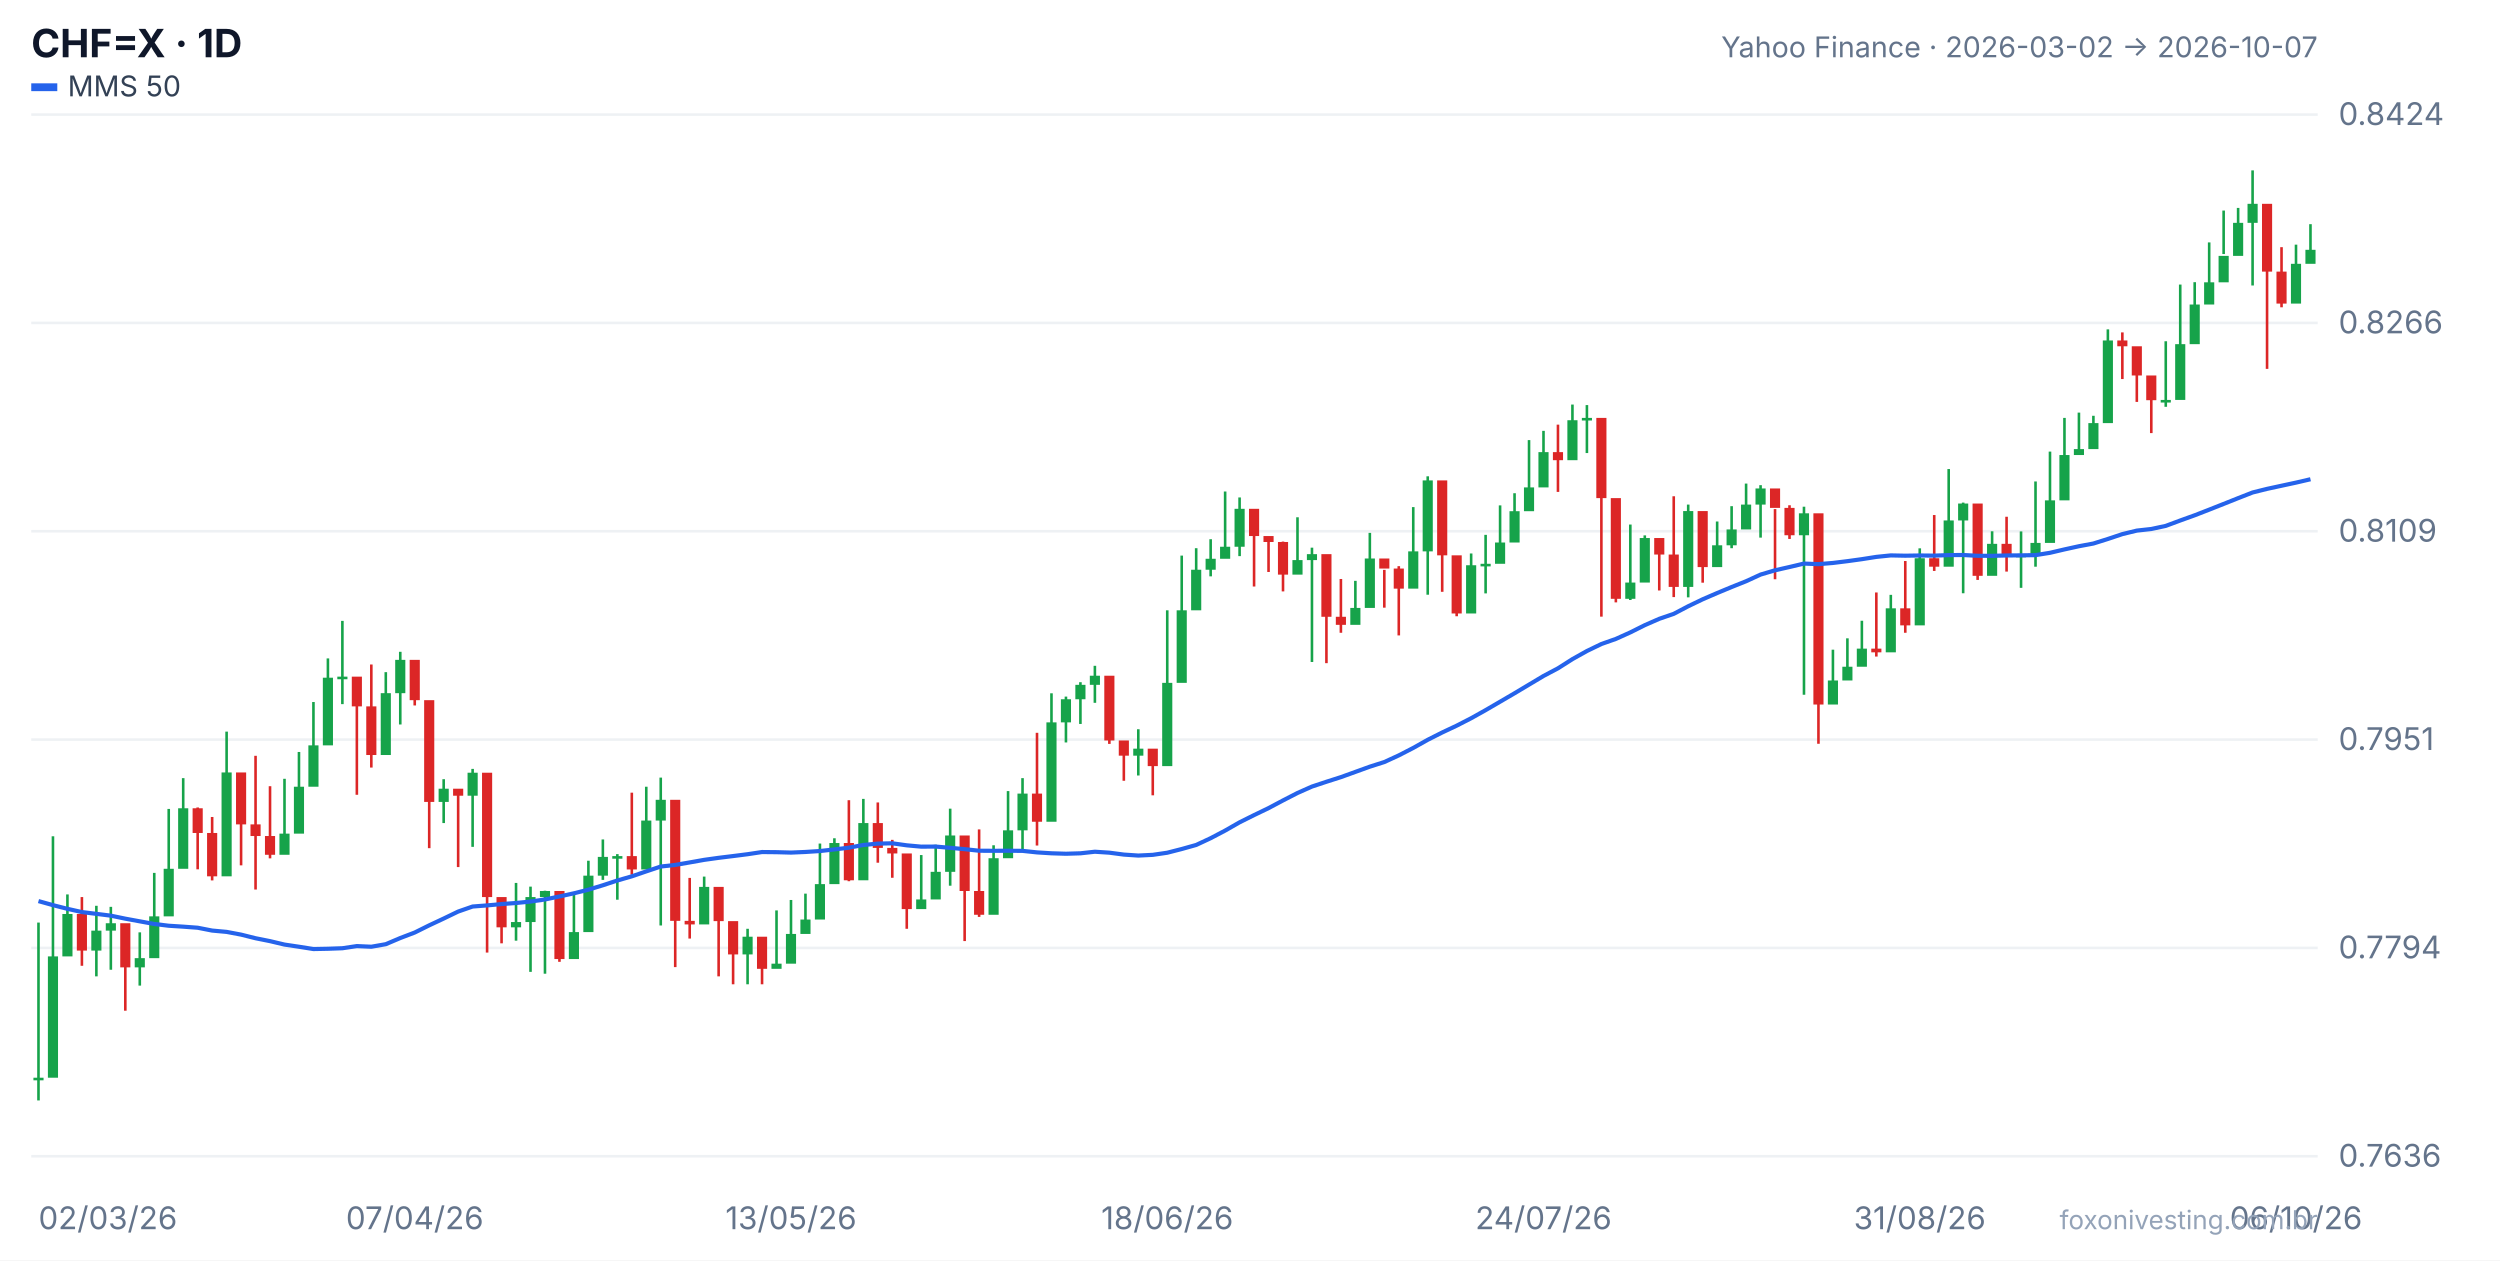
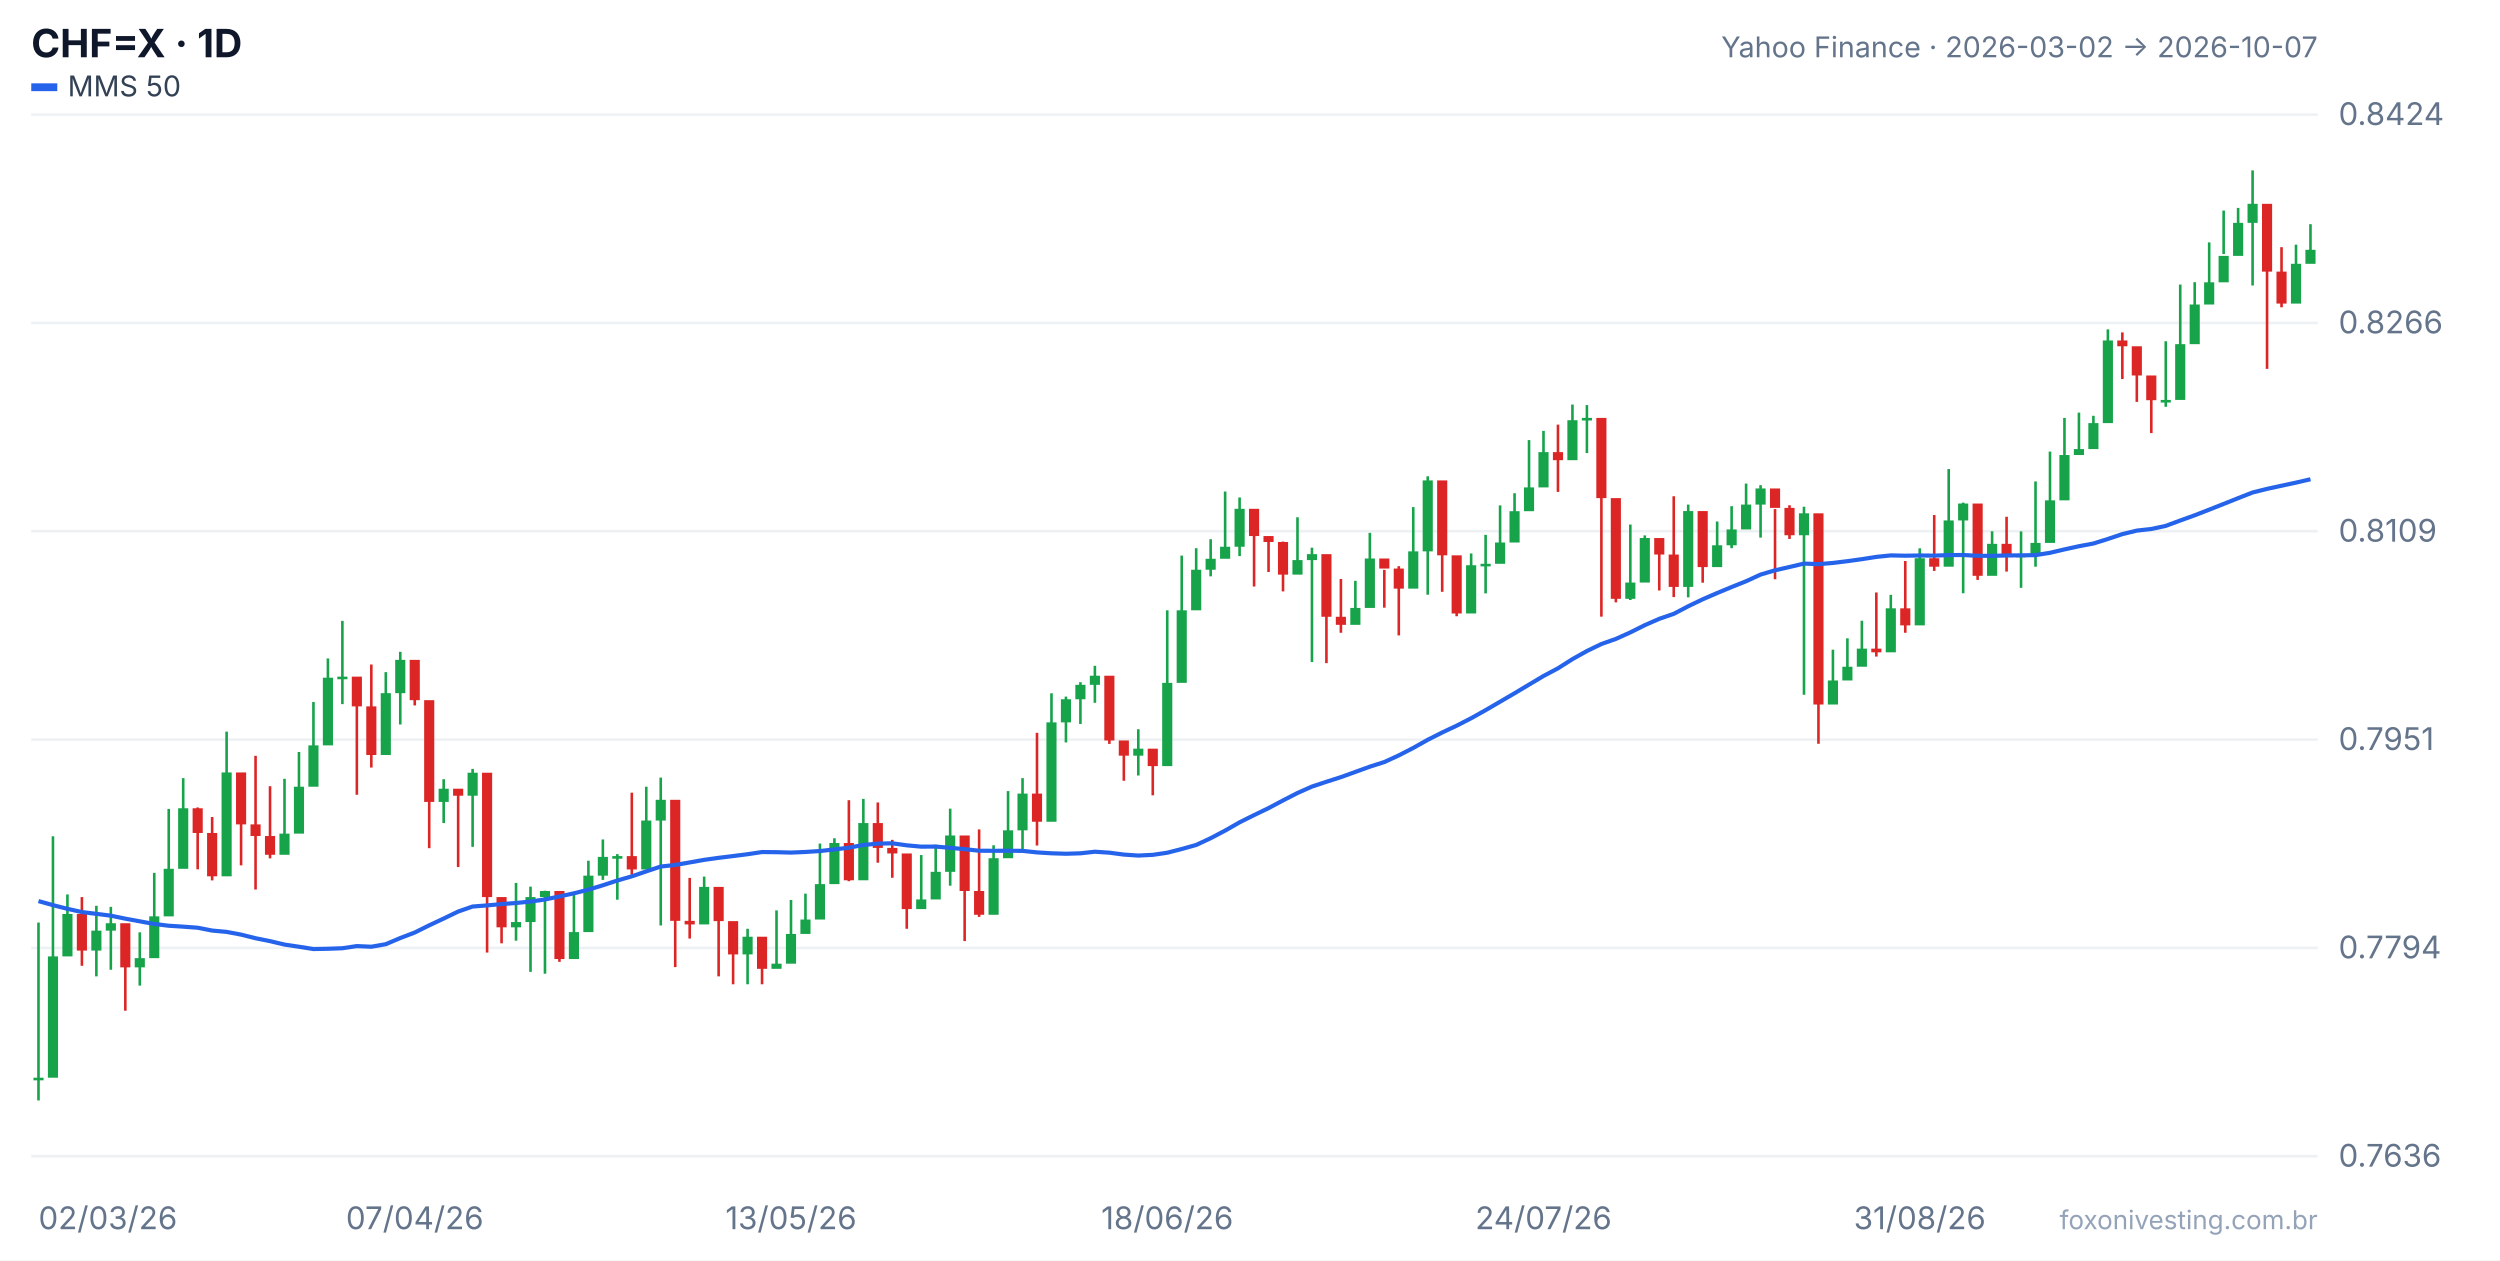
<svg xmlns="http://www.w3.org/2000/svg" viewBox="0 0 960 484" font-family="Inter,system-ui,sans-serif" font-size="12" role="img">
  <rect width="960" height="484" fill="#ffffff" />
  <text x="12" y="22" font-size="15" font-weight="700" fill="#0f172a">CHF=X · 1D</text>
  <text x="890" y="22" font-size="11" fill="#64748b" text-anchor="end">Yahoo Finance · 2026-03-02 → 2026-10-07</text>
  <line x1="12" x2="890" y1="444" y2="444" stroke="#eef1f4" />
  <text x="898" y="448" fill="#64748b">0.7636</text>
  <line x1="12" x2="890" y1="364" y2="364" stroke="#eef1f4" />
  <text x="898" y="368" fill="#64748b">0.7794</text>
  <line x1="12" x2="890" y1="284" y2="284" stroke="#eef1f4" />
  <text x="898" y="288" fill="#64748b">0.7951</text>
  <line x1="12" x2="890" y1="204" y2="204" stroke="#eef1f4" />
  <text x="898" y="208" fill="#64748b">0.8109</text>
  <line x1="12" x2="890" y1="124" y2="124" stroke="#eef1f4" />
  <text x="898" y="128" fill="#64748b">0.8266</text>
  <line x1="12" x2="890" y1="44" y2="44" stroke="#eef1f4" />
  <text x="898" y="48" fill="#64748b">0.8424</text>
  <text x="14.778" y="472" fill="#64748b" text-anchor="start">02/03/26</text>
  <text x="159.259" y="472" fill="#64748b" text-anchor="middle">07/04/26</text>
  <text x="303.741" y="472" fill="#64748b" text-anchor="middle">13/05/26</text>
  <text x="448.222" y="472" fill="#64748b" text-anchor="middle">18/06/26</text>
  <text x="592.703" y="472" fill="#64748b" text-anchor="middle">24/07/26</text>
  <text x="737.184" y="472" fill="#64748b" text-anchor="middle">31/08/26</text>
-   <text x="881.665" y="472" fill="#64748b" text-anchor="middle">06/10/26</text>
  <line x1="14.778" x2="14.778" y1="354.269" y2="422.571" stroke="#16a34a" />
  <rect x="12.834" y="413.843" width="3.89" height="1" fill="#16a34a" />
  <line x1="20.335" x2="20.335" y1="321.132" y2="368.224" stroke="#16a34a" />
  <rect x="18.391" y="367.259" width="3.89" height="46.584" fill="#16a34a" />
  <line x1="25.892" x2="25.892" y1="343.46" y2="366.295" stroke="#16a34a" />
  <rect x="23.947" y="350.97" width="3.89" height="16.289" fill="#16a34a" />
  <line x1="31.449" x2="31.449" y1="344.475" y2="370.862" stroke="#dc2626" />
  <rect x="29.504" y="350.97" width="3.89" height="14.056" fill="#dc2626" />
  <line x1="37.006" x2="37.006" y1="347.824" y2="374.922" stroke="#16a34a" />
  <rect x="35.061" y="357.364" width="3.89" height="7.662" fill="#16a34a" />
  <line x1="42.563" x2="42.563" y1="348.23" y2="372.385" stroke="#16a34a" />
  <rect x="40.618" y="354.522" width="3.89" height="2.842" fill="#16a34a" />
  <line x1="48.12" x2="48.12" y1="369.746" y2="388.115" stroke="#dc2626" />
  <rect x="46.175" y="354.522" width="3.89" height="16.949" fill="#dc2626" />
  <line x1="53.677" x2="53.677" y1="358.024" y2="378.474" stroke="#16a34a" />
  <rect x="51.732" y="367.929" width="3.89" height="3.542" fill="#16a34a" />
  <line x1="59.234" x2="59.234" y1="335.189" y2="360.206" stroke="#16a34a" />
  <rect x="57.289" y="351.884" width="3.89" height="16.046" fill="#16a34a" />
  <line x1="64.791" x2="64.791" y1="310.628" y2="337.878" stroke="#16a34a" />
  <rect x="62.846" y="333.615" width="3.89" height="18.268" fill="#16a34a" />
  <line x1="70.348" x2="70.348" y1="298.804" y2="326.207" stroke="#16a34a" />
  <rect x="68.403" y="310.375" width="3.89" height="23.241" fill="#16a34a" />
  <line x1="75.905" x2="75.905" y1="310.07" y2="333.818" stroke="#dc2626" />
  <rect x="73.96" y="310.375" width="3.89" height="9.489" fill="#dc2626" />
  <line x1="81.462" x2="81.462" y1="313.723" y2="338.081" stroke="#dc2626" />
  <rect x="79.517" y="319.864" width="3.89" height="16.644" fill="#dc2626" />
  <line x1="87.019" x2="87.019" y1="280.942" y2="308.04" stroke="#16a34a" />
  <rect x="85.074" y="296.622" width="3.89" height="39.886" fill="#16a34a" />
  <line x1="92.576" x2="92.576" y1="308.294" y2="332.296" stroke="#dc2626" />
  <rect x="90.631" y="296.622" width="3.89" height="19.943" fill="#dc2626" />
  <line x1="98.133" x2="98.133" y1="290.229" y2="341.582" stroke="#dc2626" />
  <rect x="96.188" y="316.565" width="3.89" height="4.466" fill="#dc2626" />
  <line x1="103.69" x2="103.69" y1="301.9" y2="329.607" stroke="#dc2626" />
  <rect x="101.745" y="321.031" width="3.89" height="7.206" fill="#dc2626" />
  <line x1="109.247" x2="109.247" y1="299.058" y2="325.192" stroke="#16a34a" />
  <rect x="107.302" y="320.117" width="3.89" height="8.119" fill="#16a34a" />
  <line x1="114.804" x2="114.804" y1="288.757" y2="304.386" stroke="#16a34a" />
  <rect x="112.859" y="302.103" width="3.89" height="18.014" fill="#16a34a" />
  <line x1="120.361" x2="120.361" y1="269.576" y2="288.148" stroke="#16a34a" />
  <rect x="118.416" y="286.22" width="3.89" height="15.883" fill="#16a34a" />
  <line x1="125.918" x2="125.918" y1="252.83" y2="270.387" stroke="#16a34a" />
  <rect x="123.973" y="260.238" width="3.89" height="25.981" fill="#16a34a" />
  <line x1="131.475" x2="131.475" y1="238.418" y2="270.387" stroke="#16a34a" />
  <rect x="129.53" y="259.832" width="3.89" height="1" fill="#16a34a" />
  <line x1="137.032" x2="137.032" y1="267.495" y2="305.198" stroke="#dc2626" />
  <rect x="135.087" y="259.832" width="3.89" height="11.418" fill="#dc2626" />
  <line x1="142.589" x2="142.589" y1="255.164" y2="294.745" stroke="#dc2626" />
  <rect x="140.644" y="271.25" width="3.89" height="18.674" fill="#dc2626" />
  <line x1="148.146" x2="148.146" y1="258.107" y2="271.402" stroke="#16a34a" />
  <rect x="146.201" y="266.176" width="3.89" height="23.749" fill="#16a34a" />
  <line x1="153.703" x2="153.703" y1="250.292" y2="278.202" stroke="#16a34a" />
  <rect x="151.758" y="253.388" width="3.89" height="12.788" fill="#16a34a" />
  <line x1="159.259" x2="159.259" y1="253.895" y2="270.895" stroke="#dc2626" />
  <rect x="157.315" y="253.388" width="3.89" height="15.477" fill="#dc2626" />
  <line x1="164.816" x2="164.816" y1="301.596" y2="325.699" stroke="#dc2626" />
  <rect x="162.872" y="268.865" width="3.89" height="39.073" fill="#dc2626" />
  <line x1="170.373" x2="170.373" y1="299.211" y2="316.058" stroke="#16a34a" />
  <rect x="168.428" y="302.864" width="3.89" height="5.074" fill="#16a34a" />
  <line x1="175.93" x2="175.93" y1="303.016" y2="332.956" stroke="#dc2626" />
  <rect x="173.985" y="302.864" width="3.89" height="2.69" fill="#dc2626" />
  <line x1="181.487" x2="181.487" y1="295.252" y2="325.192" stroke="#16a34a" />
  <rect x="179.542" y="296.724" width="3.89" height="8.83" fill="#16a34a" />
  <line x1="187.044" x2="187.044" y1="341.633" y2="365.788" stroke="#dc2626" />
  <rect x="185.099" y="296.724" width="3.89" height="47.751" fill="#dc2626" />
  <line x1="192.601" x2="192.601" y1="345.084" y2="362.236" stroke="#dc2626" />
  <rect x="190.656" y="344.475" width="3.89" height="11.621" fill="#dc2626" />
  <line x1="198.158" x2="198.158" y1="339.045" y2="361.221" stroke="#16a34a" />
  <rect x="196.213" y="354.066" width="3.89" height="2.03" fill="#16a34a" />
  <line x1="203.715" x2="203.715" y1="340.466" y2="373.196" stroke="#16a34a" />
  <rect x="201.77" y="344.475" width="3.89" height="9.591" fill="#16a34a" />
  <line x1="209.272" x2="209.272" y1="342.039" y2="373.907" stroke="#16a34a" />
  <rect x="207.327" y="342.141" width="3.89" height="2.334" fill="#16a34a" />
  <line x1="214.829" x2="214.829" y1="357.516" y2="369.34" stroke="#dc2626" />
  <rect x="212.884" y="342.141" width="3.89" height="26.134" fill="#dc2626" />
  <line x1="220.386" x2="220.386" y1="343.054" y2="364.773" stroke="#16a34a" />
  <rect x="218.441" y="357.922" width="3.89" height="10.352" fill="#16a34a" />
  <line x1="225.943" x2="225.943" y1="330.52" y2="344.982" stroke="#16a34a" />
  <rect x="223.998" y="336.254" width="3.89" height="21.668" fill="#16a34a" />
  <line x1="231.5" x2="231.5" y1="322.35" y2="337.878" stroke="#16a34a" />
  <rect x="229.555" y="329.049" width="3.89" height="7.206" fill="#16a34a" />
  <line x1="237.057" x2="237.057" y1="327.983" y2="345.49" stroke="#16a34a" />
  <rect x="235.112" y="328.744" width="3.89" height="1" fill="#16a34a" />
  <line x1="242.614" x2="242.614" y1="304.386" y2="335.899" stroke="#dc2626" />
  <rect x="240.669" y="328.744" width="3.89" height="5.125" fill="#dc2626" />
  <line x1="248.171" x2="248.171" y1="302.103" y2="318.544" stroke="#16a34a" />
  <rect x="246.226" y="315.094" width="3.89" height="18.776" fill="#16a34a" />
  <line x1="253.728" x2="253.728" y1="298.601" y2="355.385" stroke="#16a34a" />
  <rect x="251.783" y="307.127" width="3.89" height="7.967" fill="#16a34a" />
  <line x1="259.285" x2="259.285" y1="345.744" y2="371.37" stroke="#dc2626" />
  <rect x="257.34" y="307.127" width="3.89" height="46.482" fill="#dc2626" />
  <line x1="264.842" x2="264.842" y1="337.117" y2="360.409" stroke="#dc2626" />
  <rect x="262.897" y="353.609" width="3.89" height="1.37" fill="#dc2626" />
  <line x1="270.399" x2="270.399" y1="336.61" y2="354.116" stroke="#16a34a" />
  <rect x="268.454" y="340.568" width="3.89" height="14.411" fill="#16a34a" />
  <line x1="275.956" x2="275.956" y1="350.767" y2="374.922" stroke="#dc2626" />
  <rect x="274.011" y="340.568" width="3.89" height="13.143" fill="#dc2626" />
  <line x1="281.513" x2="281.513" y1="364.469" y2="377.967" stroke="#dc2626" />
  <rect x="279.568" y="353.711" width="3.89" height="12.788" fill="#dc2626" />
  <line x1="287.07" x2="287.07" y1="356.654" y2="377.967" stroke="#16a34a" />
  <rect x="285.125" y="359.698" width="3.89" height="6.8" fill="#16a34a" />
  <line x1="292.627" x2="292.627" y1="363.403" y2="377.967" stroke="#dc2626" />
  <rect x="290.682" y="359.698" width="3.89" height="12.331" fill="#dc2626" />
  <line x1="298.184" x2="298.184" y1="349.6" y2="370.862" stroke="#16a34a" />
  <rect x="296.239" y="370.051" width="3.89" height="1.979" fill="#16a34a" />
  <line x1="303.741" x2="303.741" y1="345.591" y2="360.815" stroke="#16a34a" />
  <rect x="301.796" y="358.633" width="3.89" height="11.418" fill="#16a34a" />
  <line x1="309.297" x2="309.297" y1="343.155" y2="356.705" stroke="#16a34a" />
  <rect x="307.353" y="353.102" width="3.89" height="5.531" fill="#16a34a" />
  <line x1="314.854" x2="314.854" y1="323.923" y2="341.278" stroke="#16a34a" />
  <rect x="312.909" y="339.502" width="3.89" height="13.6" fill="#16a34a" />
  <line x1="320.411" x2="320.411" y1="321.894" y2="338.386" stroke="#16a34a" />
  <rect x="318.466" y="323.72" width="3.89" height="15.782" fill="#16a34a" />
  <line x1="325.968" x2="325.968" y1="307.279" y2="338.386" stroke="#dc2626" />
  <rect x="324.023" y="323.72" width="3.89" height="14.31" fill="#dc2626" />
  <line x1="331.525" x2="331.525" y1="306.772" y2="330.825" stroke="#16a34a" />
  <rect x="329.58" y="316.058" width="3.89" height="21.972" fill="#16a34a" />
  <line x1="337.082" x2="337.082" y1="308.142" y2="331.281" stroke="#dc2626" />
  <rect x="335.137" y="316.058" width="3.89" height="9.54" fill="#dc2626" />
  <line x1="342.639" x2="342.639" y1="322.502" y2="337.066" stroke="#dc2626" />
  <rect x="340.694" y="325.598" width="3.89" height="2.131" fill="#dc2626" />
  <line x1="348.196" x2="348.196" y1="343.257" y2="356.654" stroke="#dc2626" />
  <rect x="346.251" y="327.729" width="3.89" height="21.364" fill="#dc2626" />
  <line x1="353.753" x2="353.753" y1="328.338" y2="347.012" stroke="#16a34a" />
  <rect x="351.808" y="345.388" width="3.89" height="3.705" fill="#16a34a" />
  <line x1="359.31" x2="359.31" y1="324.38" y2="338.741" stroke="#16a34a" />
  <rect x="357.365" y="334.783" width="3.89" height="10.606" fill="#16a34a" />
  <line x1="364.867" x2="364.867" y1="310.527" y2="340.111" stroke="#16a34a" />
  <rect x="362.922" y="320.828" width="3.89" height="13.955" fill="#16a34a" />
  <line x1="370.424" x2="370.424" y1="337.117" y2="361.373" stroke="#dc2626" />
  <rect x="368.479" y="320.828" width="3.89" height="21.313" fill="#dc2626" />
  <line x1="375.981" x2="375.981" y1="318.494" y2="352.087" stroke="#dc2626" />
  <rect x="374.036" y="342.141" width="3.89" height="9.134" fill="#dc2626" />
  <line x1="381.538" x2="381.538" y1="324.583" y2="338.893" stroke="#16a34a" />
  <rect x="379.593" y="329.556" width="3.89" height="21.719" fill="#16a34a" />
  <line x1="387.095" x2="387.095" y1="303.777" y2="324.177" stroke="#16a34a" />
  <rect x="385.15" y="318.849" width="3.89" height="10.707" fill="#16a34a" />
  <line x1="392.652" x2="392.652" y1="298.804" y2="326.207" stroke="#16a34a" />
  <rect x="390.707" y="304.742" width="3.89" height="14.107" fill="#16a34a" />
  <line x1="398.209" x2="398.209" y1="281.399" y2="324.684" stroke="#dc2626" />
  <rect x="396.264" y="304.742" width="3.89" height="10.809" fill="#dc2626" />
  <line x1="403.766" x2="403.766" y1="266.226" y2="285.915" stroke="#16a34a" />
  <rect x="401.821" y="277.39" width="3.89" height="38.16" fill="#16a34a" />
  <line x1="409.323" x2="409.323" y1="267.495" y2="285.103" stroke="#16a34a" />
  <rect x="407.378" y="268.51" width="3.89" height="8.88" fill="#16a34a" />
  <line x1="414.88" x2="414.88" y1="261.964" y2="277.999" stroke="#16a34a" />
  <rect x="412.935" y="262.979" width="3.89" height="5.531" fill="#16a34a" />
  <line x1="420.437" x2="420.437" y1="255.671" y2="269.88" stroke="#16a34a" />
  <rect x="418.492" y="259.477" width="3.89" height="3.501" fill="#16a34a" />
  <line x1="425.994" x2="425.994" y1="271.758" y2="285.661" stroke="#dc2626" />
  <rect x="424.049" y="259.477" width="3.89" height="24.865" fill="#dc2626" />
  <line x1="431.551" x2="431.551" y1="286.068" y2="299.819" stroke="#dc2626" />
  <rect x="429.606" y="284.342" width="3.89" height="5.836" fill="#dc2626" />
  <line x1="437.108" x2="437.108" y1="280.029" y2="297.79" stroke="#16a34a" />
  <rect x="435.163" y="287.488" width="3.89" height="2.69" fill="#16a34a" />
  <line x1="442.665" x2="442.665" y1="291.142" y2="305.401" stroke="#dc2626" />
  <rect x="440.72" y="287.488" width="3.89" height="6.698" fill="#dc2626" />
  <line x1="448.222" x2="448.222" y1="234.359" y2="268.865" stroke="#16a34a" />
  <rect x="446.277" y="262.218" width="3.89" height="31.969" fill="#16a34a" />
  <line x1="453.778" x2="453.778" y1="213.35" y2="237.2" stroke="#16a34a" />
  <rect x="451.834" y="234.359" width="3.89" height="27.859" fill="#16a34a" />
  <line x1="459.335" x2="459.335" y1="210.508" y2="224.717" stroke="#16a34a" />
  <rect x="457.391" y="218.78" width="3.89" height="15.579" fill="#16a34a" />
  <line x1="464.892" x2="464.892" y1="207.058" y2="221.317" stroke="#16a34a" />
  <rect x="462.947" y="214.568" width="3.89" height="4.212" fill="#16a34a" />
  <line x1="470.449" x2="470.449" y1="188.739" y2="211.219" stroke="#16a34a" />
  <rect x="468.504" y="209.95" width="3.89" height="4.618" fill="#16a34a" />
  <line x1="476.006" x2="476.006" y1="191.022" y2="213.553" stroke="#16a34a" />
  <rect x="474.061" y="195.386" width="3.89" height="14.564" fill="#16a34a" />
  <line x1="481.563" x2="481.563" y1="202.998" y2="225.224" stroke="#dc2626" />
  <rect x="479.618" y="195.386" width="3.89" height="10.453" fill="#dc2626" />
  <line x1="487.12" x2="487.12" y1="207.768" y2="219.642" stroke="#dc2626" />
  <rect x="485.175" y="205.84" width="3.89" height="2.284" fill="#dc2626" />
  <line x1="492.677" x2="492.677" y1="207.971" y2="227.102" stroke="#dc2626" />
  <rect x="490.732" y="208.123" width="3.89" height="12.534" fill="#dc2626" />
  <line x1="498.234" x2="498.234" y1="198.634" y2="219.642" stroke="#16a34a" />
  <rect x="496.289" y="215.075" width="3.89" height="5.582" fill="#16a34a" />
  <line x1="503.791" x2="503.791" y1="210.305" y2="254.2" stroke="#16a34a" />
  <rect x="501.846" y="212.792" width="3.89" height="2.283" fill="#16a34a" />
  <line x1="509.348" x2="509.348" y1="235.678" y2="254.657" stroke="#dc2626" />
  <rect x="507.403" y="212.792" width="3.89" height="24.053" fill="#dc2626" />
  <line x1="514.905" x2="514.905" y1="222.332" y2="242.985" stroke="#dc2626" />
  <rect x="512.96" y="236.845" width="3.89" height="3.095" fill="#dc2626" />
  <line x1="520.462" x2="520.462" y1="223.042" y2="234.815" stroke="#16a34a" />
  <rect x="518.517" y="233.445" width="3.89" height="6.495" fill="#16a34a" />
  <line x1="526.019" x2="526.019" y1="204.622" y2="227.762" stroke="#16a34a" />
  <rect x="524.074" y="214.466" width="3.89" height="18.979" fill="#16a34a" />
  <line x1="531.576" x2="531.576" y1="218.831" y2="233.343" stroke="#dc2626" />
  <rect x="529.631" y="214.466" width="3.89" height="3.857" fill="#dc2626" />
  <line x1="537.133" x2="537.133" y1="217.41" y2="244" stroke="#dc2626" />
  <rect x="535.188" y="218.323" width="3.89" height="7.713" fill="#dc2626" />
  <line x1="542.69" x2="542.69" y1="194.727" y2="221.368" stroke="#16a34a" />
  <rect x="540.745" y="211.726" width="3.89" height="14.31" fill="#16a34a" />
  <line x1="548.247" x2="548.247" y1="182.903" y2="228.371" stroke="#16a34a" />
  <rect x="546.302" y="184.476" width="3.89" height="27.25" fill="#16a34a" />
  <line x1="553.804" x2="553.804" y1="201.323" y2="227.254" stroke="#dc2626" />
  <rect x="551.859" y="184.476" width="3.89" height="28.772" fill="#dc2626" />
  <line x1="559.361" x2="559.361" y1="214.72" y2="236.642" stroke="#dc2626" />
  <rect x="557.416" y="213.249" width="3.89" height="22.328" fill="#dc2626" />
  <line x1="564.918" x2="564.918" y1="212.538" y2="228.777" stroke="#16a34a" />
  <rect x="562.973" y="217.055" width="3.89" height="18.522" fill="#16a34a" />
  <line x1="570.475" x2="570.475" y1="205.383" y2="227.863" stroke="#16a34a" />
  <rect x="568.53" y="216.496" width="3.89" height="1" fill="#16a34a" />
  <line x1="576.032" x2="576.032" y1="194.067" y2="213.046" stroke="#16a34a" />
  <rect x="574.087" y="208.326" width="3.89" height="8.17" fill="#16a34a" />
  <line x1="581.589" x2="581.589" y1="189.399" y2="201.374" stroke="#16a34a" />
  <rect x="579.644" y="196.3" width="3.89" height="12.027" fill="#16a34a" />
  <line x1="587.146" x2="587.146" y1="168.999" y2="194.27" stroke="#16a34a" />
  <rect x="585.201" y="187.166" width="3.89" height="9.134" fill="#16a34a" />
  <line x1="592.703" x2="592.703" y1="165.447" y2="182.091" stroke="#16a34a" />
  <rect x="590.758" y="173.617" width="3.89" height="13.549" fill="#16a34a" />
  <line x1="598.259" x2="598.259" y1="163.062" y2="188.891" stroke="#dc2626" />
  <rect x="596.315" y="173.617" width="3.89" height="3.095" fill="#dc2626" />
  <line x1="603.816" x2="603.816" y1="155.349" y2="174.48" stroke="#16a34a" />
  <rect x="601.872" y="161.367" width="3.89" height="15.345" fill="#16a34a" />
  <line x1="609.373" x2="609.373" y1="155.552" y2="173.972" stroke="#16a34a" />
  <rect x="607.428" y="160.474" width="3.89" height="1" fill="#16a34a" />
  <line x1="614.93" x2="614.93" y1="170.775" y2="236.794" stroke="#dc2626" />
  <rect x="612.985" y="160.474" width="3.89" height="30.802" fill="#dc2626" />
  <line x1="620.487" x2="620.487" y1="194.879" y2="231.314" stroke="#dc2626" />
  <rect x="618.542" y="191.276" width="3.89" height="38.668" fill="#dc2626" />
  <line x1="626.044" x2="626.044" y1="201.425" y2="230.4" stroke="#16a34a" />
  <rect x="624.099" y="223.702" width="3.89" height="6.242" fill="#16a34a" />
  <line x1="631.601" x2="631.601" y1="205.586" y2="219.135" stroke="#16a34a" />
  <rect x="629.656" y="206.601" width="3.89" height="17.101" fill="#16a34a" />
  <line x1="637.158" x2="637.158" y1="208.022" y2="226.747" stroke="#dc2626" />
  <rect x="635.213" y="206.601" width="3.89" height="6.343" fill="#dc2626" />
  <line x1="642.715" x2="642.715" y1="190.565" y2="229.284" stroke="#dc2626" />
  <rect x="640.77" y="212.944" width="3.89" height="12.432" fill="#dc2626" />
  <line x1="648.272" x2="648.272" y1="193.763" y2="229.385" stroke="#16a34a" />
  <rect x="646.327" y="196.249" width="3.89" height="29.128" fill="#16a34a" />
  <line x1="653.829" x2="653.829" y1="207.87" y2="223.753" stroke="#dc2626" />
  <rect x="651.884" y="196.249" width="3.89" height="21.516" fill="#dc2626" />
  <line x1="659.386" x2="659.386" y1="200.258" y2="212.031" stroke="#16a34a" />
  <rect x="657.441" y="209.392" width="3.89" height="8.373" fill="#16a34a" />
  <line x1="664.943" x2="664.943" y1="194.371" y2="210.508" stroke="#16a34a" />
  <rect x="662.998" y="203.303" width="3.89" height="6.089" fill="#16a34a" />
  <line x1="670.5" x2="670.5" y1="185.694" y2="202.136" stroke="#16a34a" />
  <rect x="668.555" y="193.763" width="3.89" height="9.54" fill="#16a34a" />
  <line x1="676.057" x2="676.057" y1="186.303" y2="206.449" stroke="#16a34a" />
  <rect x="674.112" y="187.572" width="3.89" height="6.191" fill="#16a34a" />
  <line x1="681.614" x2="681.614" y1="195.488" y2="222.433" stroke="#dc2626" />
  <rect x="679.669" y="187.572" width="3.89" height="7.459" fill="#dc2626" />
  <line x1="687.171" x2="687.171" y1="194.016" y2="206.956" stroke="#dc2626" />
  <rect x="685.226" y="195.031" width="3.89" height="10.504" fill="#dc2626" />
  <line x1="692.728" x2="692.728" y1="194.574" y2="266.784" stroke="#16a34a" />
  <rect x="690.783" y="197.112" width="3.89" height="8.424" fill="#16a34a" />
  <line x1="698.285" x2="698.285" y1="256.534" y2="285.611" stroke="#dc2626" />
  <rect x="696.34" y="197.112" width="3.89" height="73.428" fill="#dc2626" />
  <line x1="703.842" x2="703.842" y1="249.48" y2="267.85" stroke="#16a34a" />
  <rect x="701.897" y="261.304" width="3.89" height="9.235" fill="#16a34a" />
  <line x1="709.399" x2="709.399" y1="245.117" y2="260.797" stroke="#16a34a" />
  <rect x="707.454" y="256.027" width="3.89" height="5.277" fill="#16a34a" />
  <line x1="714.956" x2="714.956" y1="238.367" y2="250.191" stroke="#16a34a" />
  <rect x="713.011" y="249.075" width="3.89" height="6.952" fill="#16a34a" />
  <line x1="720.513" x2="720.513" y1="227.508" y2="252.119" stroke="#dc2626" />
  <rect x="718.568" y="249.075" width="3.89" height="1.421" fill="#dc2626" />
  <line x1="726.07" x2="726.07" y1="228.421" y2="244" stroke="#16a34a" />
  <rect x="724.125" y="233.597" width="3.89" height="16.898" fill="#16a34a" />
  <line x1="731.627" x2="731.627" y1="215.431" y2="242.985" stroke="#dc2626" />
  <rect x="729.682" y="233.597" width="3.89" height="6.546" fill="#dc2626" />
  <line x1="737.184" x2="737.184" y1="210.559" y2="224.412" stroke="#16a34a" />
  <rect x="735.239" y="214.365" width="3.89" height="25.778" fill="#16a34a" />
  <line x1="742.741" x2="742.741" y1="197.771" y2="219.237" stroke="#dc2626" />
  <rect x="740.796" y="214.365" width="3.89" height="3.248" fill="#dc2626" />
  <line x1="748.297" x2="748.297" y1="180.112" y2="200.359" stroke="#16a34a" />
  <rect x="746.353" y="199.852" width="3.89" height="17.761" fill="#16a34a" />
  <line x1="753.854" x2="753.854" y1="193.002" y2="227.812" stroke="#16a34a" />
  <rect x="751.909" y="193.357" width="3.89" height="6.495" fill="#16a34a" />
  <line x1="759.411" x2="759.411" y1="196.858" y2="222.687" stroke="#dc2626" />
  <rect x="757.466" y="193.357" width="3.89" height="27.757" fill="#dc2626" />
  <line x1="764.968" x2="764.968" y1="204.013" y2="217.105" stroke="#16a34a" />
  <rect x="763.023" y="208.834" width="3.89" height="12.28" fill="#16a34a" />
  <line x1="770.525" x2="770.525" y1="198.431" y2="219.49" stroke="#dc2626" />
  <rect x="768.58" y="208.834" width="3.89" height="4.77" fill="#dc2626" />
  <line x1="776.082" x2="776.082" y1="204.064" y2="225.732" stroke="#16a34a" />
  <rect x="774.137" y="212.995" width="3.89" height="1" fill="#16a34a" />
  <line x1="781.639" x2="781.639" y1="184.882" y2="217.613" stroke="#16a34a" />
  <rect x="779.694" y="208.479" width="3.89" height="4.516" fill="#16a34a" />
  <line x1="787.196" x2="787.196" y1="173.414" y2="196.3" stroke="#16a34a" />
  <rect x="785.251" y="192.139" width="3.89" height="16.34" fill="#16a34a" />
  <line x1="792.753" x2="792.753" y1="160.474" y2="177.067" stroke="#16a34a" />
  <rect x="790.808" y="174.733" width="3.89" height="17.405" fill="#16a34a" />
  <line x1="798.31" x2="798.31" y1="158.444" y2="174.277" stroke="#16a34a" />
  <rect x="796.365" y="172.45" width="3.89" height="2.284" fill="#16a34a" />
  <line x1="803.867" x2="803.867" y1="159.662" y2="169.405" stroke="#16a34a" />
  <rect x="801.922" y="162.473" width="3.89" height="9.976" fill="#16a34a" />
  <line x1="809.424" x2="809.424" y1="126.475" y2="145.961" stroke="#16a34a" />
  <rect x="807.479" y="130.737" width="3.89" height="31.736" fill="#16a34a" />
  <line x1="814.981" x2="814.981" y1="127.642" y2="145.555" stroke="#dc2626" />
  <rect x="813.036" y="130.737" width="3.89" height="2.233" fill="#dc2626" />
  <line x1="820.538" x2="820.538" y1="137.943" y2="154.334" stroke="#dc2626" />
  <rect x="818.593" y="132.97" width="3.89" height="11.215" fill="#dc2626" />
  <line x1="826.095" x2="826.095" y1="145.606" y2="166.309" stroke="#dc2626" />
  <rect x="824.15" y="144.185" width="3.89" height="9.489" fill="#dc2626" />
  <line x1="831.652" x2="831.652" y1="131.042" y2="156.211" stroke="#16a34a" />
  <rect x="829.707" y="153.573" width="3.89" height="1" fill="#16a34a" />
  <line x1="837.209" x2="837.209" y1="109.272" y2="142.561" stroke="#16a34a" />
  <rect x="835.264" y="132.158" width="3.89" height="21.414" fill="#16a34a" />
  <line x1="842.766" x2="842.766" y1="108.359" y2="119.269" stroke="#16a34a" />
  <rect x="840.821" y="116.935" width="3.89" height="15.224" fill="#16a34a" />
  <line x1="848.323" x2="848.323" y1="93.085" y2="112.571" stroke="#16a34a" />
  <rect x="846.378" y="108.41" width="3.89" height="8.525" fill="#16a34a" />
  <line x1="853.88" x2="853.88" y1="80.855" y2="97.55" stroke="#16a34a" />
  <rect x="851.935" y="98.261" width="3.89" height="10.149" fill="#16a34a" />
  <line x1="859.437" x2="859.437" y1="79.84" y2="95.571" stroke="#16a34a" />
  <rect x="857.492" y="85.574" width="3.89" height="12.686" fill="#16a34a" />
  <line x1="864.994" x2="864.994" y1="65.429" y2="109.628" stroke="#16a34a" />
  <rect x="863.049" y="78.267" width="3.89" height="7.307" fill="#16a34a" />
  <line x1="870.551" x2="870.551" y1="94.201" y2="141.647" stroke="#dc2626" />
  <rect x="868.606" y="78.267" width="3.89" height="26.032" fill="#dc2626" />
  <line x1="876.108" x2="876.108" y1="94.911" y2="118" stroke="#dc2626" />
  <rect x="874.163" y="104.299" width="3.89" height="12.28" fill="#dc2626" />
  <line x1="881.665" x2="881.665" y1="93.947" y2="108.004" stroke="#16a34a" />
  <rect x="879.72" y="101.305" width="3.89" height="15.274" fill="#16a34a" />
  <line x1="887.222" x2="887.222" y1="86.082" y2="98.058" stroke="#16a34a" />
  <rect x="885.277" y="95.926" width="3.89" height="5.379" fill="#16a34a" />
  <polyline fill="none" stroke="#2563eb" stroke-width="1.6" points="14.778,346.022 20.335,347.575 25.892,348.987 31.449,350.233 37.006,350.922 42.563,351.615 48.12,352.768 53.677,353.795 59.234,354.806 64.791,355.485 70.348,355.838 75.905,356.249 81.462,357.338 87.019,357.848 92.576,358.894 98.133,360.285 103.69,361.398 109.247,362.718 114.804,363.547 120.361,364.434 125.918,364.325 131.475,364.123 137.032,363.297 142.589,363.545 148.146,362.568 153.703,360.205 159.259,358.088 164.816,355.327 170.373,352.723 175.93,350.038 181.487,348.104 187.044,347.679 192.601,347.156 198.158,346.751 203.715,346.192 209.272,345.398 214.829,344.242 220.386,343.026 225.943,341.637 231.5,339.944 237.057,338.108 242.614,336.515 248.171,334.608 253.728,332.745 259.285,332.13 264.842,331.173 270.399,330.184 275.956,329.408 281.513,328.726 287.07,328.019 292.627,327.182 298.184,327.238 303.741,327.391 309.297,327.153 314.854,326.796 320.411,326.18 325.968,325.511 331.525,324.473 337.082,323.948 342.639,323.83 348.196,324.604 353.753,325.115 359.31,325.08 364.867,325.564 370.424,326.076 375.981,326.681 381.538,326.707 387.095,326.682 392.652,326.735 398.209,327.321 403.766,327.664 409.323,327.838 414.88,327.672 420.437,327.063 425.994,327.427 431.551,328.162 437.108,328.535 442.665,328.26 448.222,327.447 453.778,326.023 459.335,324.464 464.892,321.866 470.449,318.943 476.006,315.77 481.563,312.997 487.12,310.317 492.677,307.364 498.234,304.507 503.791,302.038 509.348,300.194 514.905,298.418 520.462,296.409 526.019,294.397 531.576,292.621 537.133,290.069 542.69,287.204 548.247,284.082 553.804,281.273 559.361,278.655 564.918,275.802 570.475,272.691 576.032,269.457 581.589,266.21 587.146,262.891 592.703,259.574 598.259,256.633 603.816,253.1 609.373,249.989 614.93,247.302 620.487,245.346 626.044,242.839 631.601,240.063 637.158,237.626 642.715,235.717 648.272,232.799 653.829,230.129 659.386,227.726 664.943,225.415 670.5,223.195 676.057,220.636 681.614,218.988 687.171,217.729 692.728,216.412 698.285,216.633 703.842,216.172 709.399,215.489 714.956,214.721 720.513,213.847 726.07,213.275 731.627,213.39 737.184,213.302 742.741,213.363 748.297,213.161 753.854,213.12 759.411,213.426 764.968,213.44 770.525,213.299 776.082,213.257 781.639,213.171 787.196,212.277 792.753,210.973 798.31,209.753 803.867,208.713 809.424,206.961 814.981,205.1 820.538,203.749 826.095,203.133 831.652,201.94 837.209,199.871 842.766,197.869 848.323,195.707 853.88,193.506 859.437,191.291 864.994,189.113 870.551,187.727 876.108,186.524 881.665,185.323 887.222,184.032" />
  <rect x="12" y="32" width="10" height="3" fill="#2563eb" />
  <text x="26" y="37" font-size="11" fill="#334155">MMS 50</text>
  <text x="890" y="472" font-size="10" fill="#94a3b8" text-anchor="end">foxonivesting.com.br</text>
</svg>
